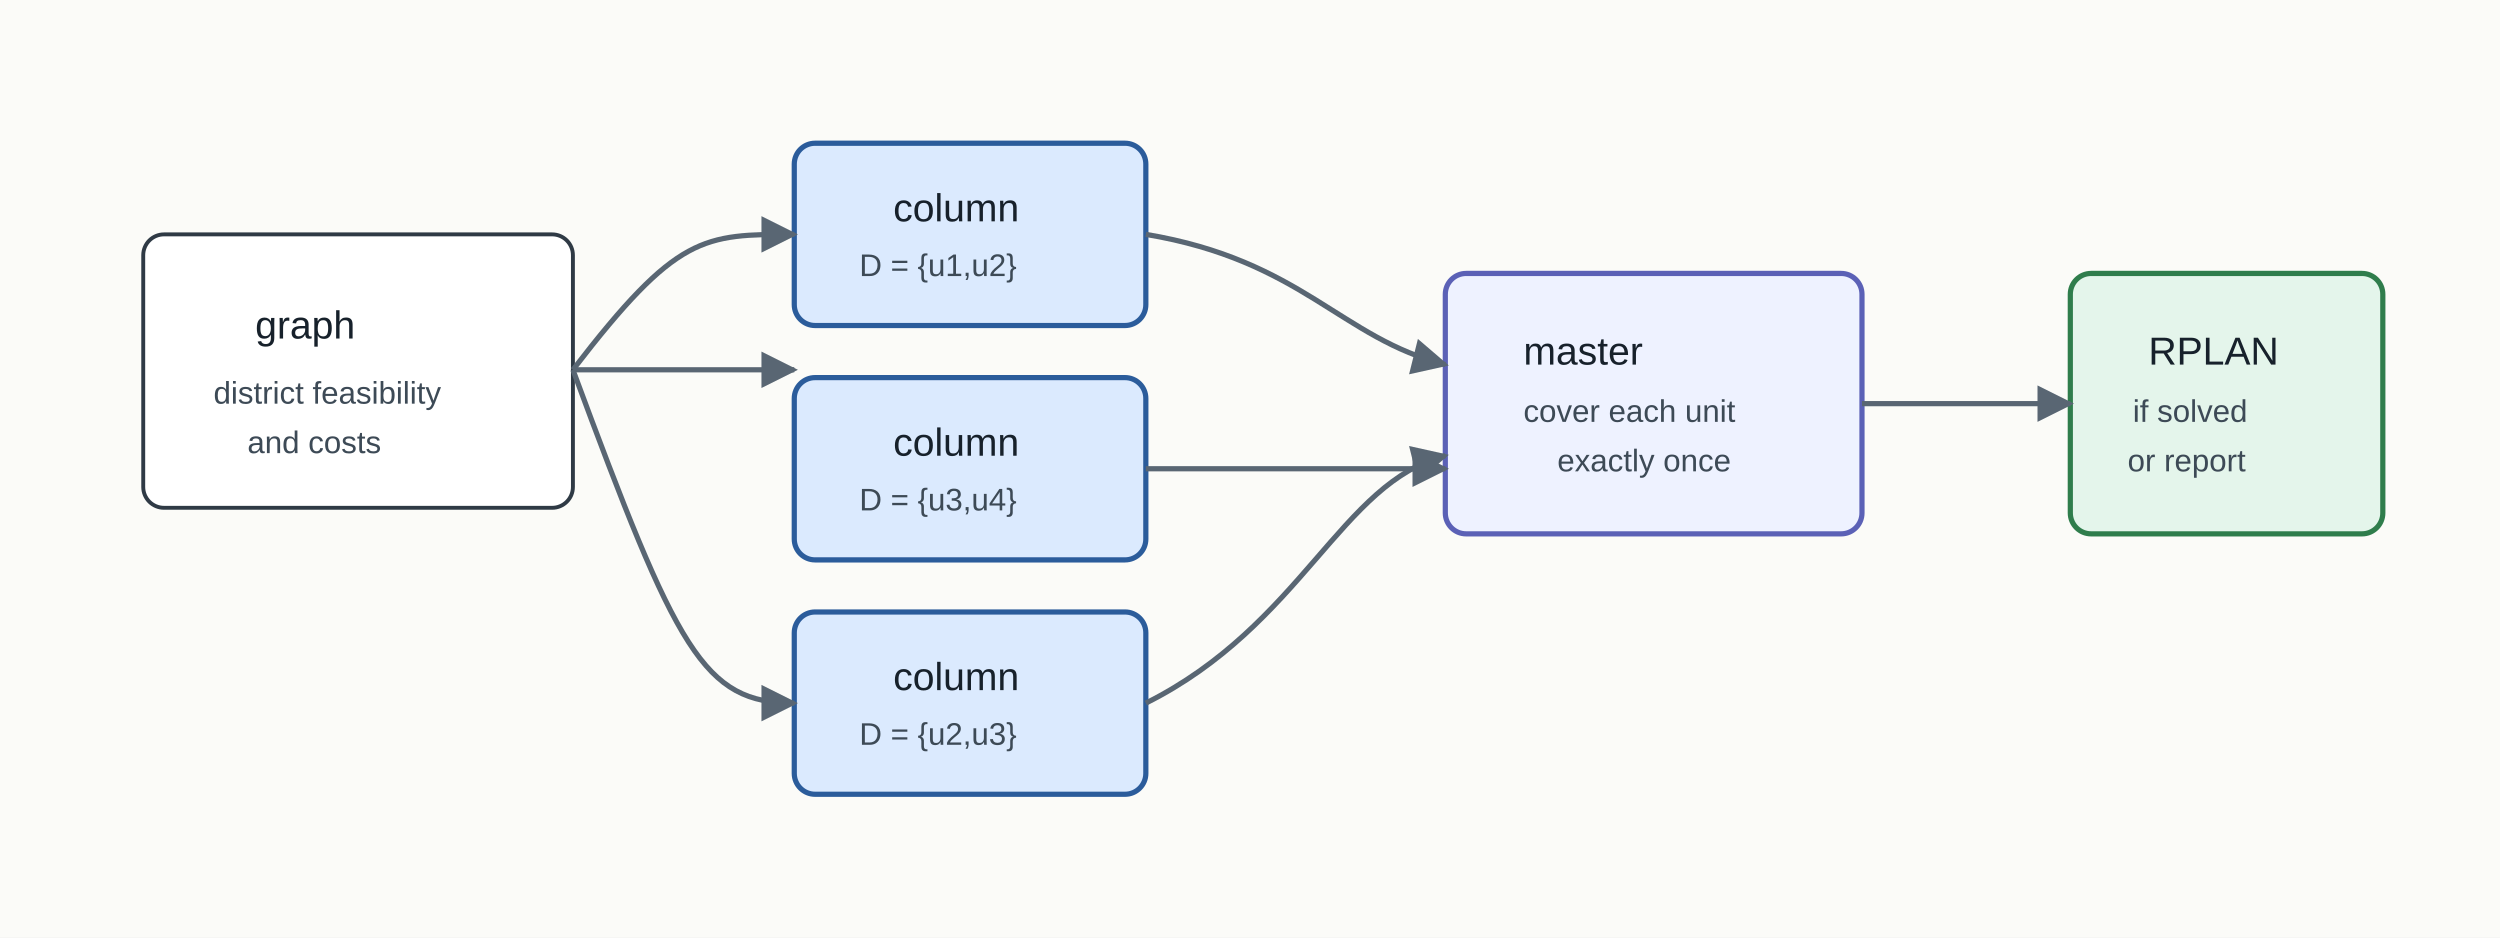
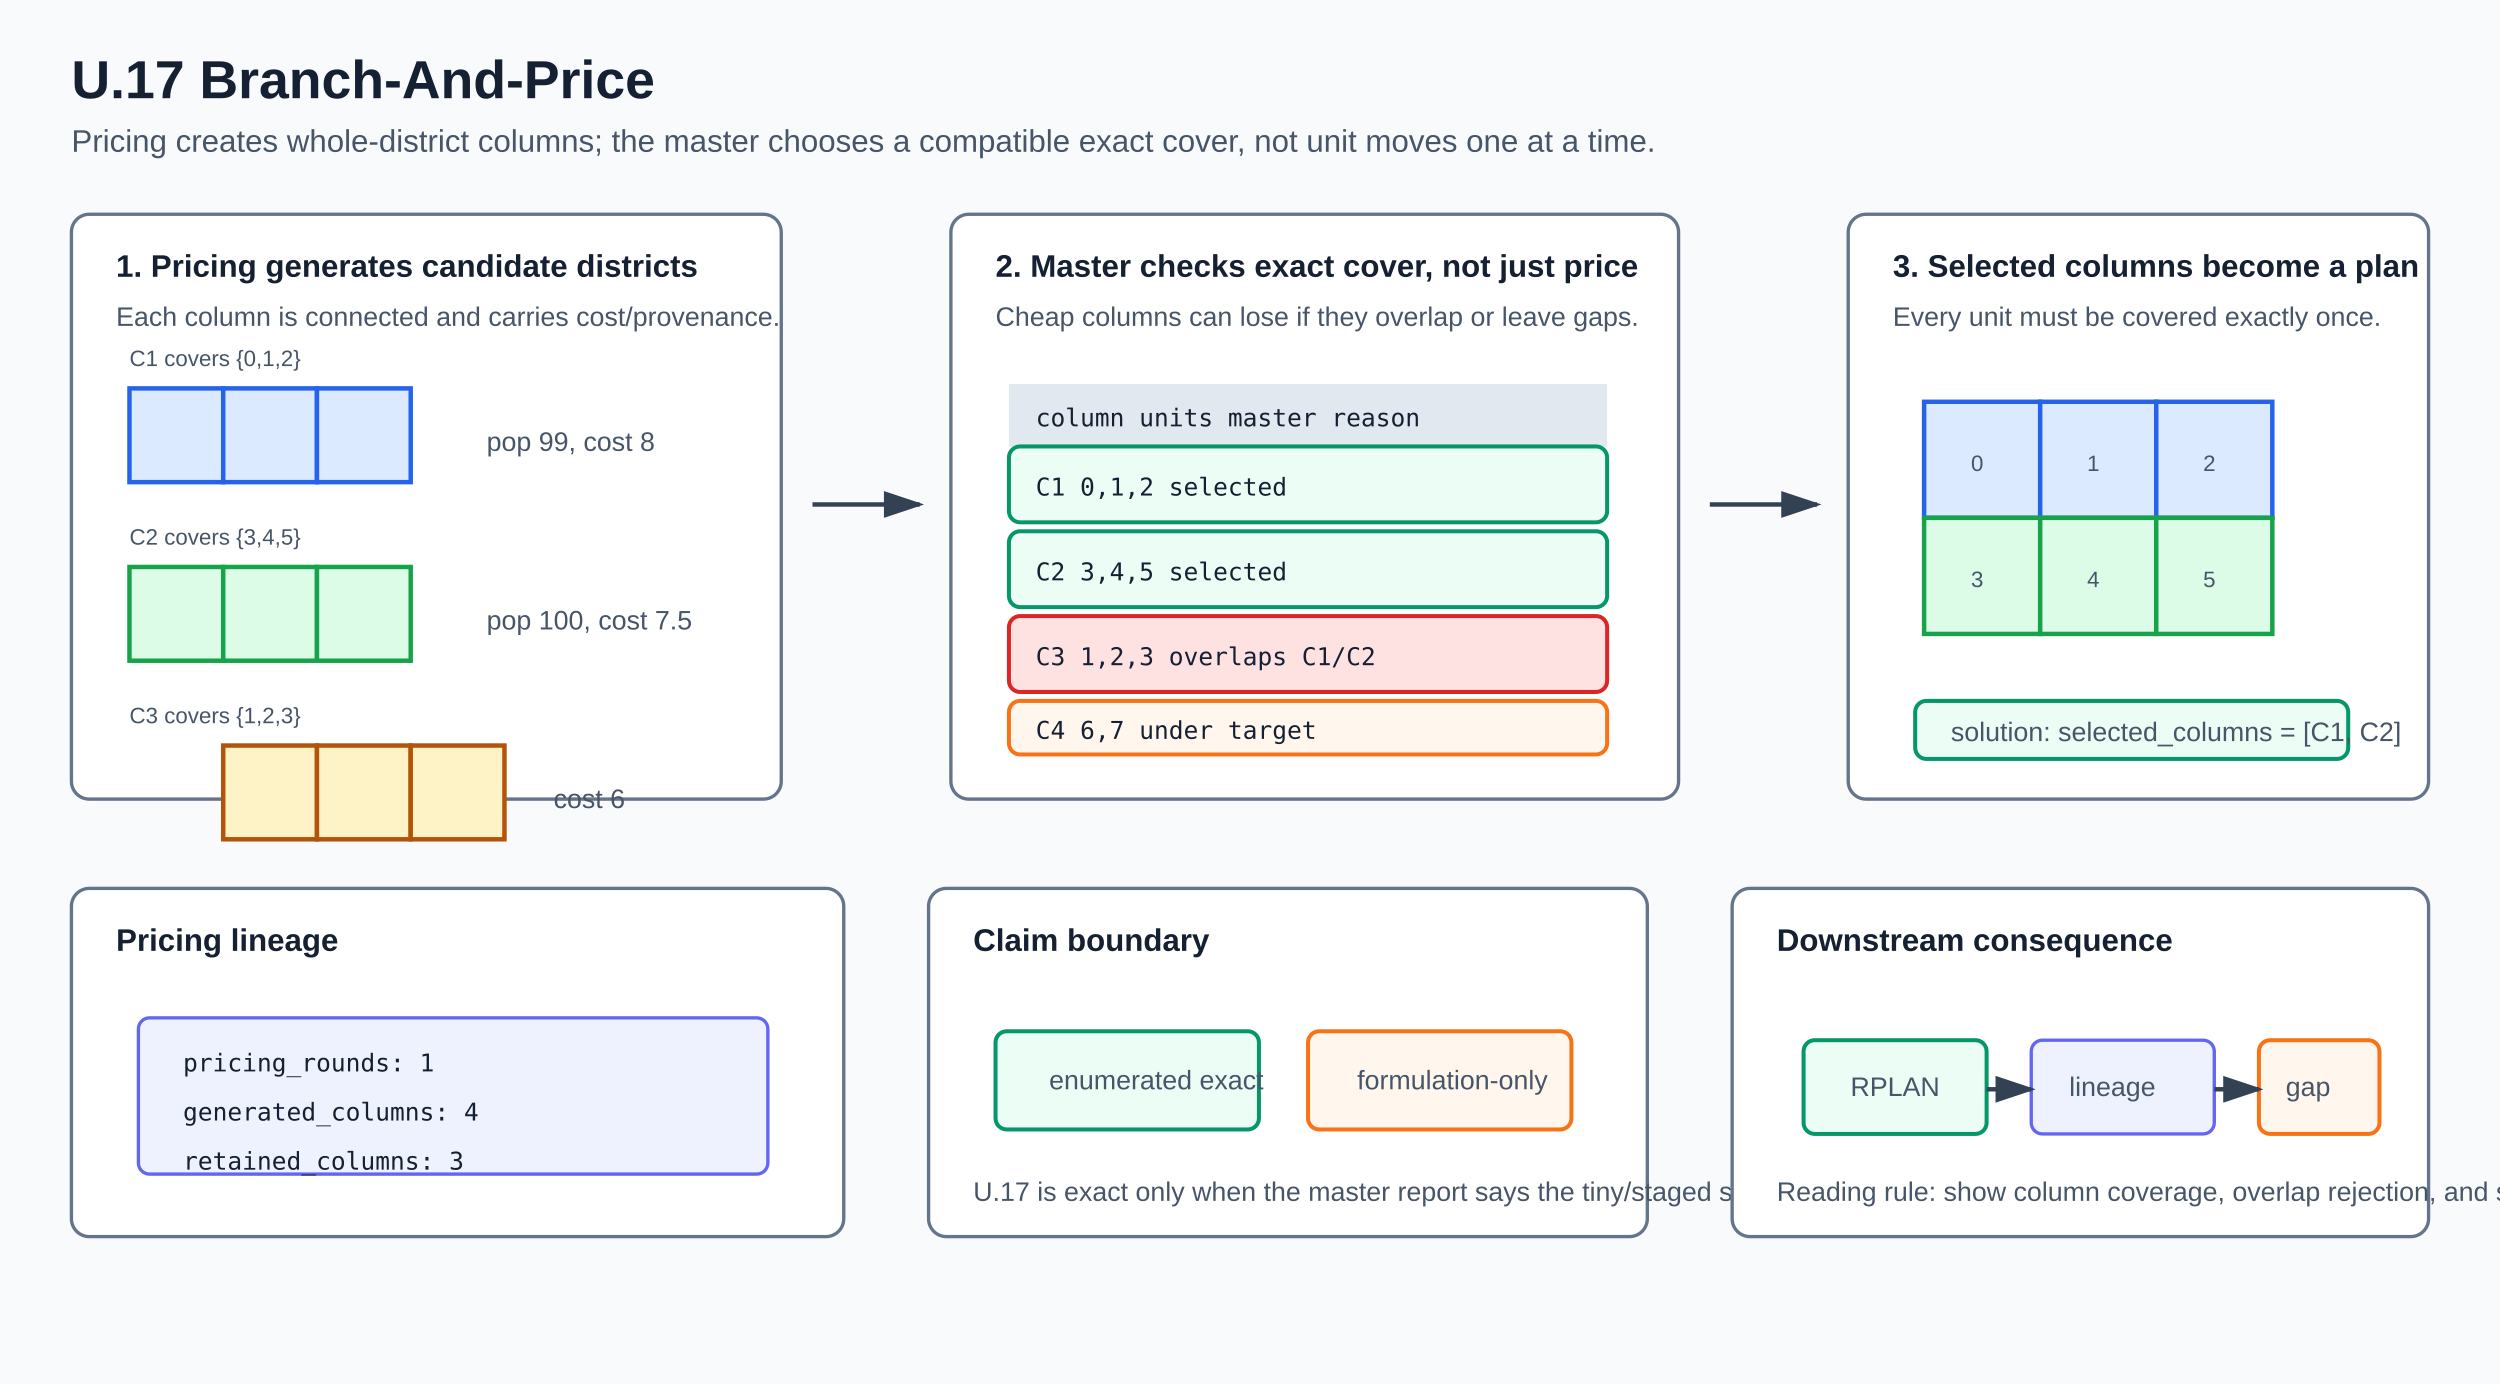
- <svg xmlns="http://www.w3.org/2000/svg" width="960" height="360" viewBox="0 0 960 360" role="img" aria-labelledby="title desc">
-   <style>.bg{fill:#fbfbf8}.box{fill:#fff;stroke:#2f3a45;stroke-width:1.5}.col{fill:#dbeafe;stroke:#2b5c9b;stroke-width:2}.master{fill:#eef2ff;stroke:#5b61b6;stroke-width:2}.pkg{fill:#e4f5eb;stroke:#2f7d4c;stroke-width:2}.label{font:15px Arial,sans-serif;fill:#17212b}.small{font:12px Arial,sans-serif;fill:#3d4a56}.arrow{stroke:#596673;stroke-width:2;fill:none;marker-end:url(#arrow)}</style>
+ <svg xmlns="http://www.w3.org/2000/svg" width="1120" height="620" viewBox="0 0 1120 620" role="img" aria-labelledby="title desc">
  <defs>
-     <marker id="arrow" viewBox="0 0 10 10" refX="9" refY="5" markerWidth="7" markerHeight="7" orient="auto">
-       <path d="M0 0 L10 5 L0 10 z" fill="#596673" />
+     <marker id="arrow" markerWidth="10" markerHeight="10" refX="8" refY="3" orient="auto" markerUnits="strokeWidth">
+       <path d="M0,0 L0,6 L9,3 z" fill="#334155" />
    </marker>
+     <style>
+       text{font-family:Arial,Helvetica,sans-serif;fill:#162033}
+       .bg{fill:#f8fafc}
+       .panel{fill:#fff;stroke:#64748b;stroke-width:1.5;rx:8}
+       .h{font-size:24px;font-weight:700}
+       .sub{font-size:14px;fill:#475569}
+       .label{font-size:14px;font-weight:700}
+       .small{font-size:12px;fill:#475569}
+       .tiny{font-size:10px;fill:#475569}
+       .mono{font-size:11px;font-family:Consolas,monospace;fill:#162033}
+       .arrow{stroke:#334155;stroke-width:2;fill:none;marker-end:url(#arrow)}
+       .cell{fill:#f8fafc;stroke:#475569;stroke-width:1.4}
+       .c1{fill:#dbeafe;stroke:#2563eb;stroke-width:2}
+       .c2{fill:#dcfce7;stroke:#16a34a;stroke-width:2}
+       .c3{fill:#fef3c7;stroke:#b45309;stroke-width:2}
+       .bad{fill:#fee2e2;stroke:#dc2626;stroke-width:1.8;rx:5}
+       .good{fill:#ecfdf5;stroke:#059669;stroke-width:1.8;rx:5}
+       .warn{fill:#fff7ed;stroke:#f97316;stroke-width:1.8;rx:5}
+       .chip{fill:#eef2ff;stroke:#6366f1;stroke-width:1.5;rx:5}
+       .header{fill:#e2e8f0}
+     </style>
  </defs>
-   <rect class="bg" width="960" height="360" />
-   <rect class="box" x="55" y="90" width="165" height="105" rx="8" />
-   <text class="label" x="98" y="130">graph</text>
-   <text class="small" x="82" y="155">district feasibility</text>
-   <text class="small" x="95" y="174">and costs</text>
-   <rect class="col" x="305" y="55" width="135" height="70" rx="8" />
-   <text class="label" x="343" y="85">column</text>
-   <text class="small" x="330" y="106">D = {u1,u2}</text>
-   <rect class="col" x="305" y="145" width="135" height="70" rx="8" />
-   <text class="label" x="343" y="175">column</text>
-   <text class="small" x="330" y="196">D = {u3,u4}</text>
-   <rect class="col" x="305" y="235" width="135" height="70" rx="8" />
-   <text class="label" x="343" y="265">column</text>
-   <text class="small" x="330" y="286">D = {u2,u3}</text>
-   <rect class="master" x="555" y="105" width="160" height="100" rx="8" />
-   <text class="label" x="585" y="140">master</text>
-   <text class="small" x="585" y="162">cover each unit</text>
-   <text class="small" x="598" y="181">exactly once</text>
-   <rect class="pkg" x="795" y="105" width="120" height="100" rx="8" />
-   <text class="label" x="825" y="140">RPLAN</text>
-   <text class="small" x="819" y="162">if solved</text>
-   <text class="small" x="817" y="181">or report</text>
-   <path class="arrow" d="M220 142 C260 90 270 90 305 90" />
-   <path class="arrow" d="M220 142 H305" />
-   <path class="arrow" d="M220 142 C260 250 270 270 305 270" />
-   <path class="arrow" d="M440 90 C500 100 515 130 555 140" />
-   <path class="arrow" d="M440 180 H555" />
-   <path class="arrow" d="M440 270 C500 240 515 185 555 175" />
-   <path class="arrow" d="M715 155 H795" />
+   <rect width="1120" height="620" class="bg" />
+   <text x="32" y="44" class="h">U.17 Branch-And-Price</text>
+   <text x="32" y="68" class="sub">Pricing creates whole-district columns; the master chooses a compatible exact cover, not unit moves one at a time.</text>
+   <rect x="32" y="96" width="318" height="262" class="panel" />
+   <text x="52" y="124" class="label">1. Pricing generates candidate districts</text>
+   <text x="52" y="146" class="small">Each column is connected and carries cost/provenance.</text>
+   <g transform="translate(58 174)">
+     <text x="0" y="-10" class="tiny">C1 covers {0,1,2}</text>
+     <rect class="c1" x="0" y="0" width="42" height="42" />
+     <rect class="c1" x="42" y="0" width="42" height="42" />
+     <rect class="c1" x="84" y="0" width="42" height="42" />
+     <text x="160" y="28" class="small">pop 99, cost 8</text>
+     <text x="0" y="70" class="tiny">C2 covers {3,4,5}</text>
+     <rect class="c2" x="0" y="80" width="42" height="42" />
+     <rect class="c2" x="42" y="80" width="42" height="42" />
+     <rect class="c2" x="84" y="80" width="42" height="42" />
+     <text x="160" y="108" class="small">pop 100, cost 7.5</text>
+     <text x="0" y="150" class="tiny">C3 covers {1,2,3}</text>
+     <rect class="c3" x="42" y="160" width="42" height="42" />
+     <rect class="c3" x="84" y="160" width="42" height="42" />
+     <rect class="c3" x="126" y="160" width="42" height="42" />
+     <text x="190" y="188" class="small">cost 6</text>
+   </g>
+   <path d="M364 226 H412" class="arrow" />
+   <rect x="426" y="96" width="326" height="262" class="panel" />
+   <text x="446" y="124" class="label">2. Master checks exact cover, not just price</text>
+   <text x="446" y="146" class="small">Cheap columns can lose if they overlap or leave gaps.</text>
+   <rect x="452" y="172" width="268" height="28" class="header" />
+   <text x="464" y="191" class="mono">column  units      master reason</text>
+   <rect x="452" y="200" width="268" height="34" class="good" />
+   <text x="464" y="222" class="mono">C1      0,1,2      selected</text>
+   <rect x="452" y="238" width="268" height="34" class="good" />
+   <text x="464" y="260" class="mono">C2      3,4,5      selected</text>
+   <rect x="452" y="276" width="268" height="34" class="bad" />
+   <text x="464" y="298" class="mono">C3      1,2,3      overlaps C1/C2</text>
+   <rect x="452" y="314" width="268" height="24" class="warn" />
+   <text x="464" y="331" class="mono">C4      6,7        under target</text>
+   <path d="M766 226 H814" class="arrow" />
+   <rect x="828" y="96" width="260" height="262" class="panel" />
+   <text x="848" y="124" class="label">3. Selected columns become a plan</text>
+   <text x="848" y="146" class="small">Every unit must be covered exactly once.</text>
+   <g transform="translate(862 180)">
+     <rect class="c1" x="0" y="0" width="52" height="52" />
+     <text x="21" y="31" class="tiny">0</text>
+     <rect class="c1" x="52" y="0" width="52" height="52" />
+     <text x="73" y="31" class="tiny">1</text>
+     <rect class="c1" x="104" y="0" width="52" height="52" />
+     <text x="125" y="31" class="tiny">2</text>
+     <rect class="c2" x="0" y="52" width="52" height="52" />
+     <text x="21" y="83" class="tiny">3</text>
+     <rect class="c2" x="52" y="52" width="52" height="52" />
+     <text x="73" y="83" class="tiny">4</text>
+     <rect class="c2" x="104" y="52" width="52" height="52" />
+     <text x="125" y="83" class="tiny">5</text>
+   </g>
+   <rect x="858" y="314" width="194" height="26" class="good" />
+   <text x="874" y="332" class="small">solution: selected_columns = [C1, C2]</text>
+   <rect x="32" y="398" width="346" height="156" class="panel" />
+   <text x="52" y="426" class="label">Pricing lineage</text>
+   <rect x="62" y="456" width="282" height="70" class="chip" />
+   <text x="82" y="480" class="mono">pricing_rounds: 1</text>
+   <text x="82" y="502" class="mono">generated_columns: 4</text>
+   <text x="82" y="524" class="mono">retained_columns: 3</text>
+   <rect x="416" y="398" width="322" height="156" class="panel" />
+   <text x="436" y="426" class="label">Claim boundary</text>
+   <rect x="446" y="462" width="118" height="44" class="good" />
+   <text x="470" y="488" class="small">enumerated exact</text>
+   <rect x="586" y="462" width="118" height="44" class="warn" />
+   <text x="608" y="488" class="small">formulation-only</text>
+   <text x="436" y="538" class="small">U.17 is exact only when the master report says the tiny/staged solve reached that status.</text>
+   <rect x="776" y="398" width="312" height="156" class="panel" />
+   <text x="796" y="426" class="label">Downstream consequence</text>
+   <rect x="808" y="466" width="82" height="42" class="good" />
+   <text x="829" y="491" class="small">RPLAN</text>
+   <rect x="910" y="466" width="82" height="42" class="chip" />
+   <text x="927" y="491" class="small">lineage</text>
+   <rect x="1012" y="466" width="54" height="42" class="warn" />
+   <text x="1024" y="491" class="small">gap</text>
+   <path d="M890 488 H910" class="arrow" />
+   <path d="M992 488 H1012" class="arrow" />
+   <text x="796" y="538" class="small">Reading rule: show column coverage, overlap rejection, and selected column IDs.</text>
</svg>
